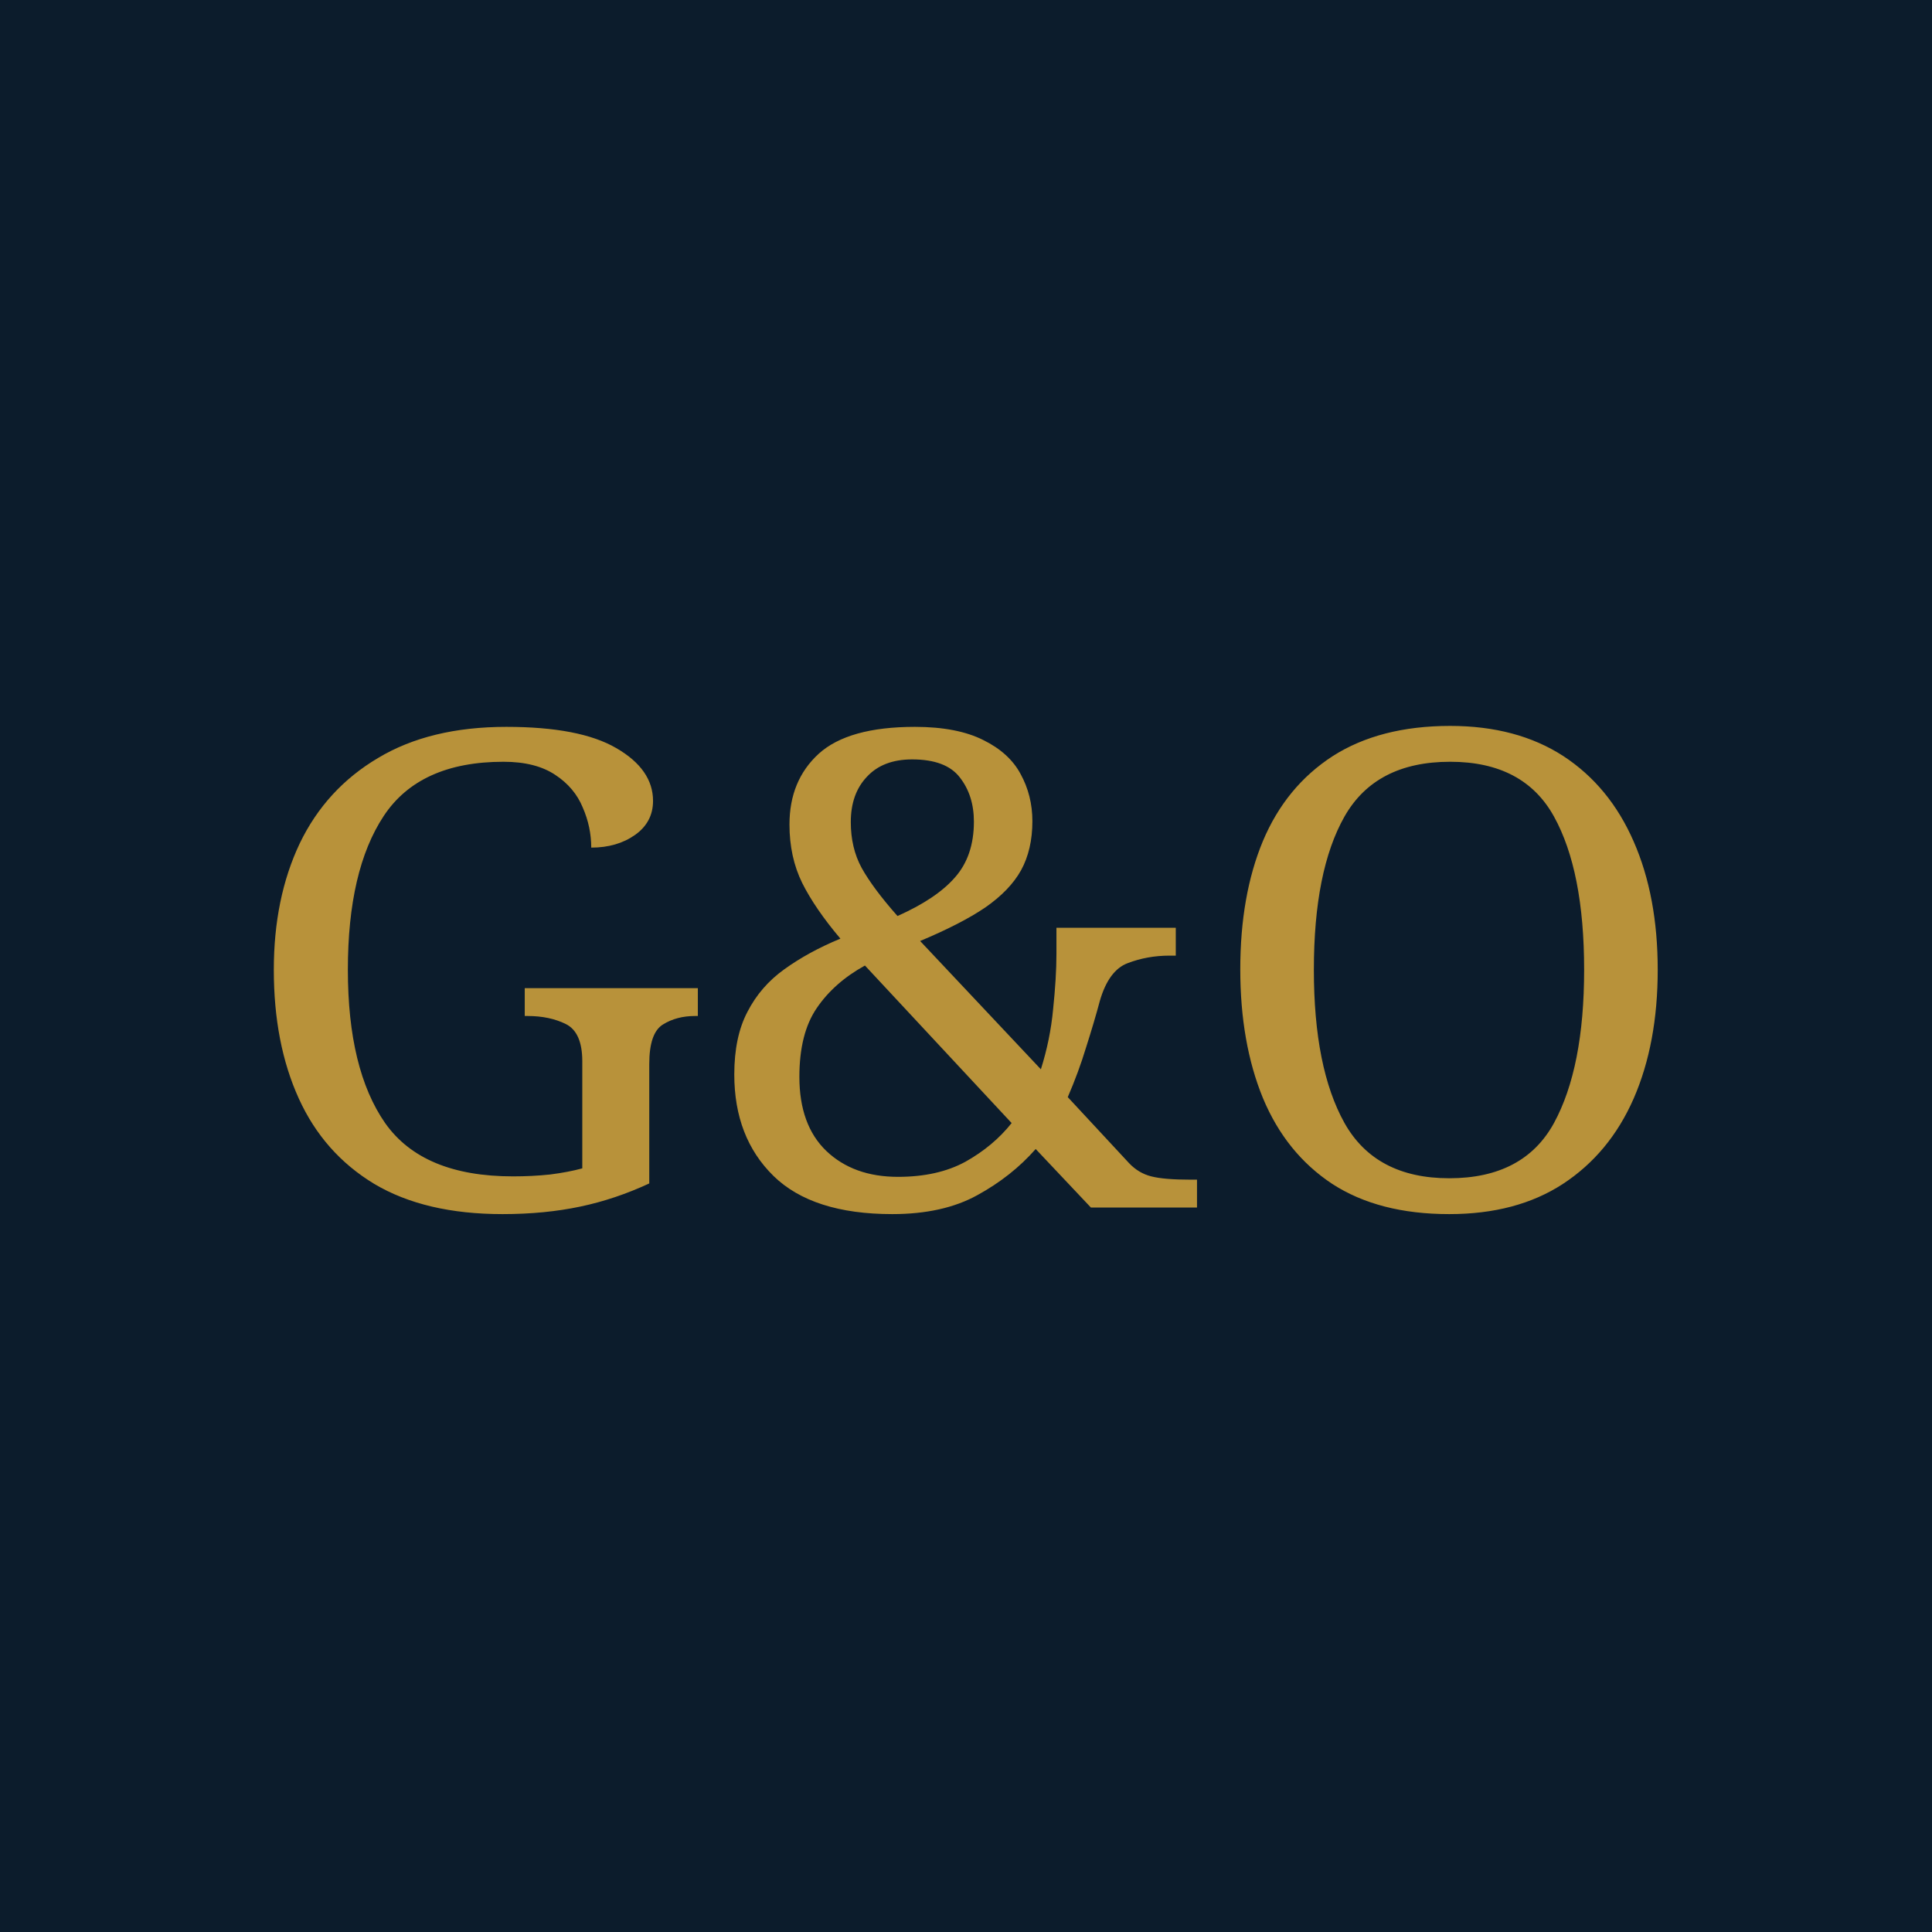
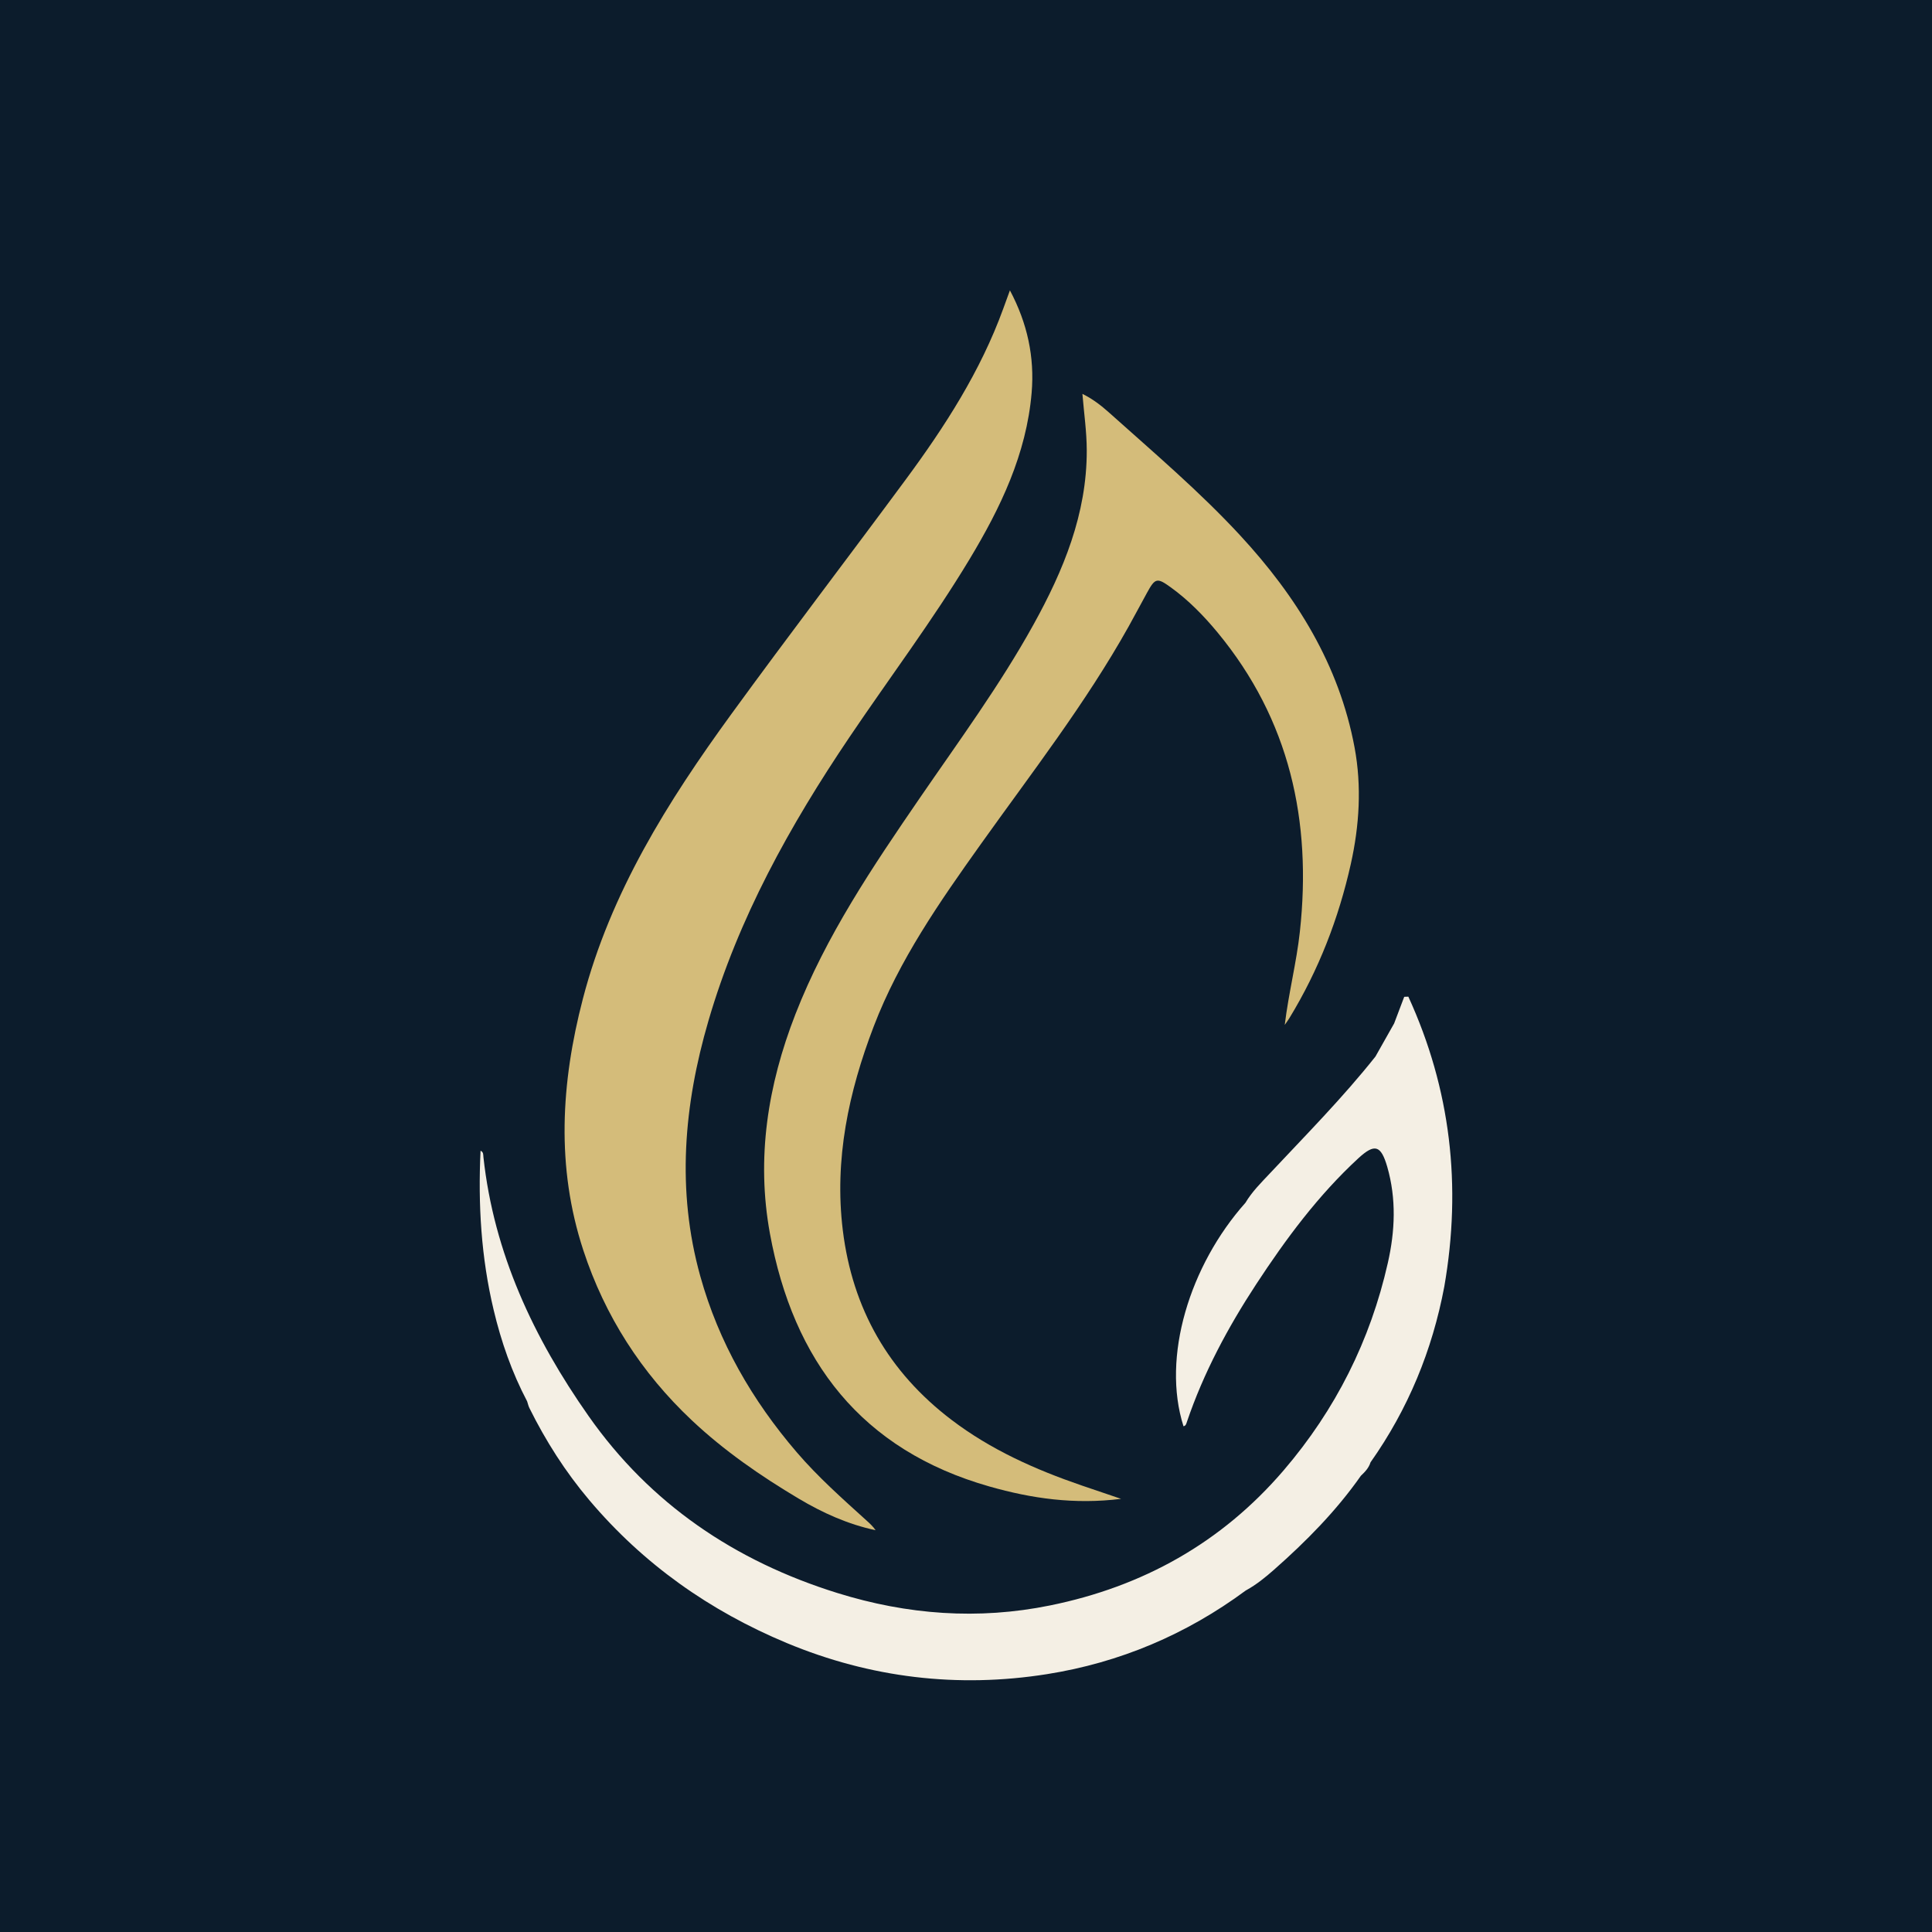
- <svg xmlns="http://www.w3.org/2000/svg" viewBox="0 0 64 64" role="img" aria-label="Gas and Oil Recruitment">
+ <svg xmlns="http://www.w3.org/2000/svg" viewBox="0 0 64.00 64.00" role="img" aria-label="Gas and Oil Recruitment">
  <rect width="64" height="64" fill="#0c1c2c" />
-   <text x="32" y="40" text-anchor="middle" fill="#b8923a" font-family="Georgia, serif" font-size="22">G&amp;O</text>
+   <g transform="translate(15.875,9.600) scale(0.10206) translate(-92.000,-24.250)" opacity="1">
+     <path d="M 264.25 24.43 C 269.94 35.14 272.28 46.09 271.30 57.67 C 269.61 77.57 261.20 95.02 251.10 111.78 C 239.12 131.65 225.16 150.20 212.19 169.42 C 192.83 198.12 176.10 228.19 166.37 261.61 C 158.42 288.89 155.98 316.52 163.75 344.40 C 169.73 365.89 180.57 384.65 195.02 401.51 C 201.96 409.61 209.90 416.64 217.77 423.77 C 218.80 424.70 219.82 425.64 220.66 426.86 C 211.67 424.94 203.44 421.22 195.68 416.60 C 183.31 409.23 171.44 401.03 160.96 391.15 C 144.64 375.78 132.78 357.32 125.79 336.01 C 116.89 308.91 118.55 281.63 125.63 254.42 C 134.61 219.90 153.19 190.33 173.85 161.94 C 192.44 136.39 211.64 111.29 230.41 85.87 C 243.14 68.64 254.70 50.70 262.08 30.39 C 262.74 28.58 263.40 26.77 264.25 24.43" fill="#d4bc7a" />
+     <path d="M 287.78 58.03 C 291.19 59.71 293.93 61.86 296.51 64.17 C 310.98 77.13 325.82 89.72 339.02 104.01 C 357.25 123.73 371.12 145.98 376.12 172.82 C 378.47 185.42 377.67 198.20 374.89 210.64 C 370.95 228.30 364.45 245.07 354.99 260.59 C 354.60 261.24 354.14 261.85 353.45 262.85 C 354.73 252.37 357.27 242.61 358.36 232.61 C 362.28 196.67 355.07 163.79 331.62 135.44 C 327.17 130.07 322.26 125.03 316.56 120.90 C 311.99 117.58 311.40 117.75 308.73 122.62 C 306.73 126.25 304.80 129.92 302.78 133.54 C 288.83 158.49 271.32 181.01 254.78 204.21 C 241.46 222.90 228.30 241.76 220.04 263.35 C 211.91 284.59 207.19 306.52 210.01 329.51 C 213.14 354.98 224.85 375.50 245.31 391.05 C 258.05 400.74 272.43 407.14 287.43 412.30 C 291.42 413.68 295.43 415.02 300.33 416.68 C 285.13 418.57 271.30 416.56 257.68 412.69 C 216.05 400.87 193.94 371.91 186.36 330.60 C 181.87 306.11 185.66 282.40 194.63 259.37 C 204.56 233.91 219.72 211.48 235.04 189.14 C 247.72 170.67 261.01 152.58 271.88 132.95 C 281.62 115.37 289.24 96.97 289.19 76.37 C 289.18 70.36 288.30 64.35 287.78 58.03" fill="#d4bc7a" />
+     <path d="M 405.24 347.78 C 401.34 368.51 393.48 387.57 381.29 404.83 C 380.75 406.63 379.5 407.93 378.17 409.18 C 370.15 420.62 360.41 430.48 349.96 439.69 C 347.15 442.17 344.24 444.53 340.94 446.35 C 340.89 446.38 340.83 446.41 340.78 446.44 C 321.49 460.70 299.91 469.83 276.32 473.57 C 247.33 478.17 219.00 474.79 191.85 463.49 C 166.87 453.08 145.25 437.86 127.69 417.05 C 119.96 407.89 113.59 397.90 108.28 387.19 C 107.95 386.52 107.79 385.75 107.55 385.03 C 102.59 375.61 99.13 365.68 96.67 355.31 C 92.62 338.31 91.60 321.13 92.43 303.69 C 93.44 304.14 93.28 305.02 93.36 305.73 C 96.75 336.99 109.71 364.48 127.48 389.78 C 147.52 418.34 175.01 436.89 208.24 447.24 C 230.95 454.31 253.95 456.02 277.26 451.28 C 307.39 445.16 332.98 430.92 353.12 407.40 C 369.94 387.76 381.24 365.28 386.92 340.07 C 389.26 329.75 389.71 319.29 386.73 308.93 C 384.69 301.89 382.66 301.25 377.35 306.13 C 364.31 318.15 353.82 332.31 344.17 347.04 C 335.01 361.03 327.10 375.76 321.70 391.69 C 321.50 392.26 321.38 392.97 320.59 393.12 C 313.43 370.69 322.58 340.92 340.71 320.56 C 342.83 316.97 345.80 314.06 348.61 311.06 C 360.27 298.62 372.27 286.5 382.89 273.12 C 384.92 269.55 386.94 265.96 388.96 262.37 C 390.05 259.49 391.14 256.61 392.23 253.73 C 392.67 253.71 393.12 253.69 393.57 253.68 C 407.33 283.70 410.93 315.11 405.24 347.78" fill="#f4efe4" />
+   </g>
</svg>
